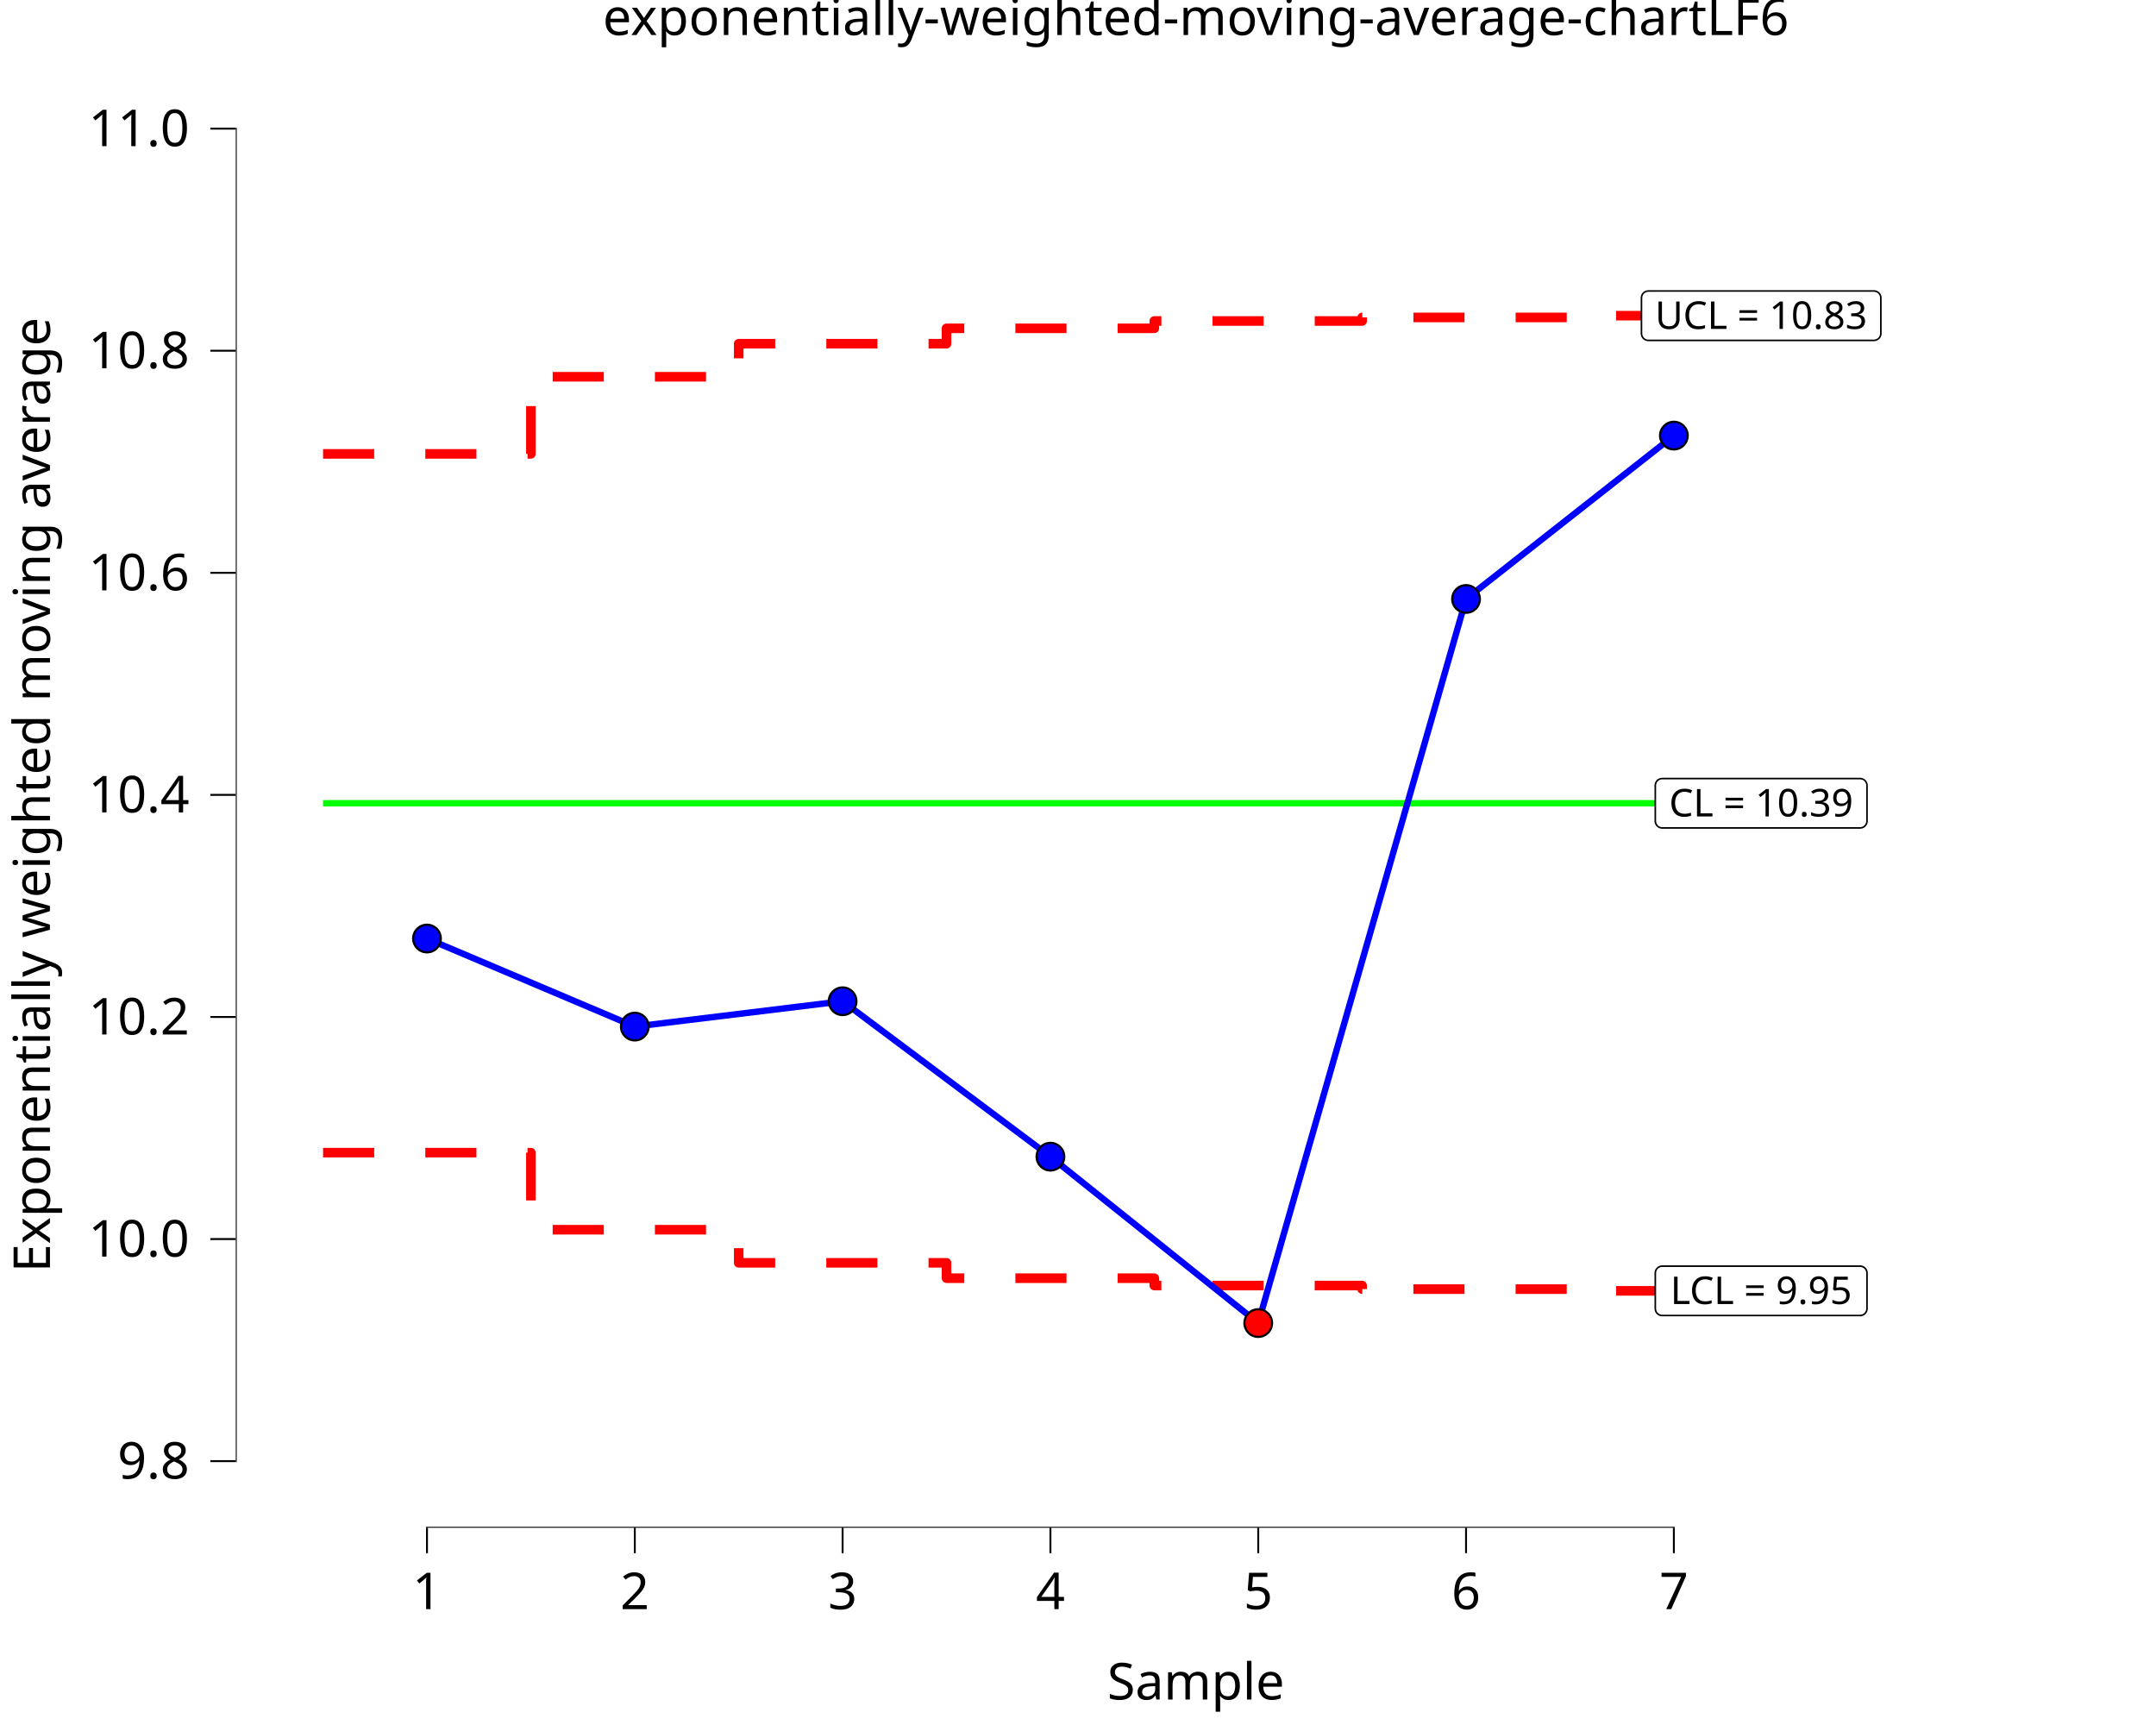
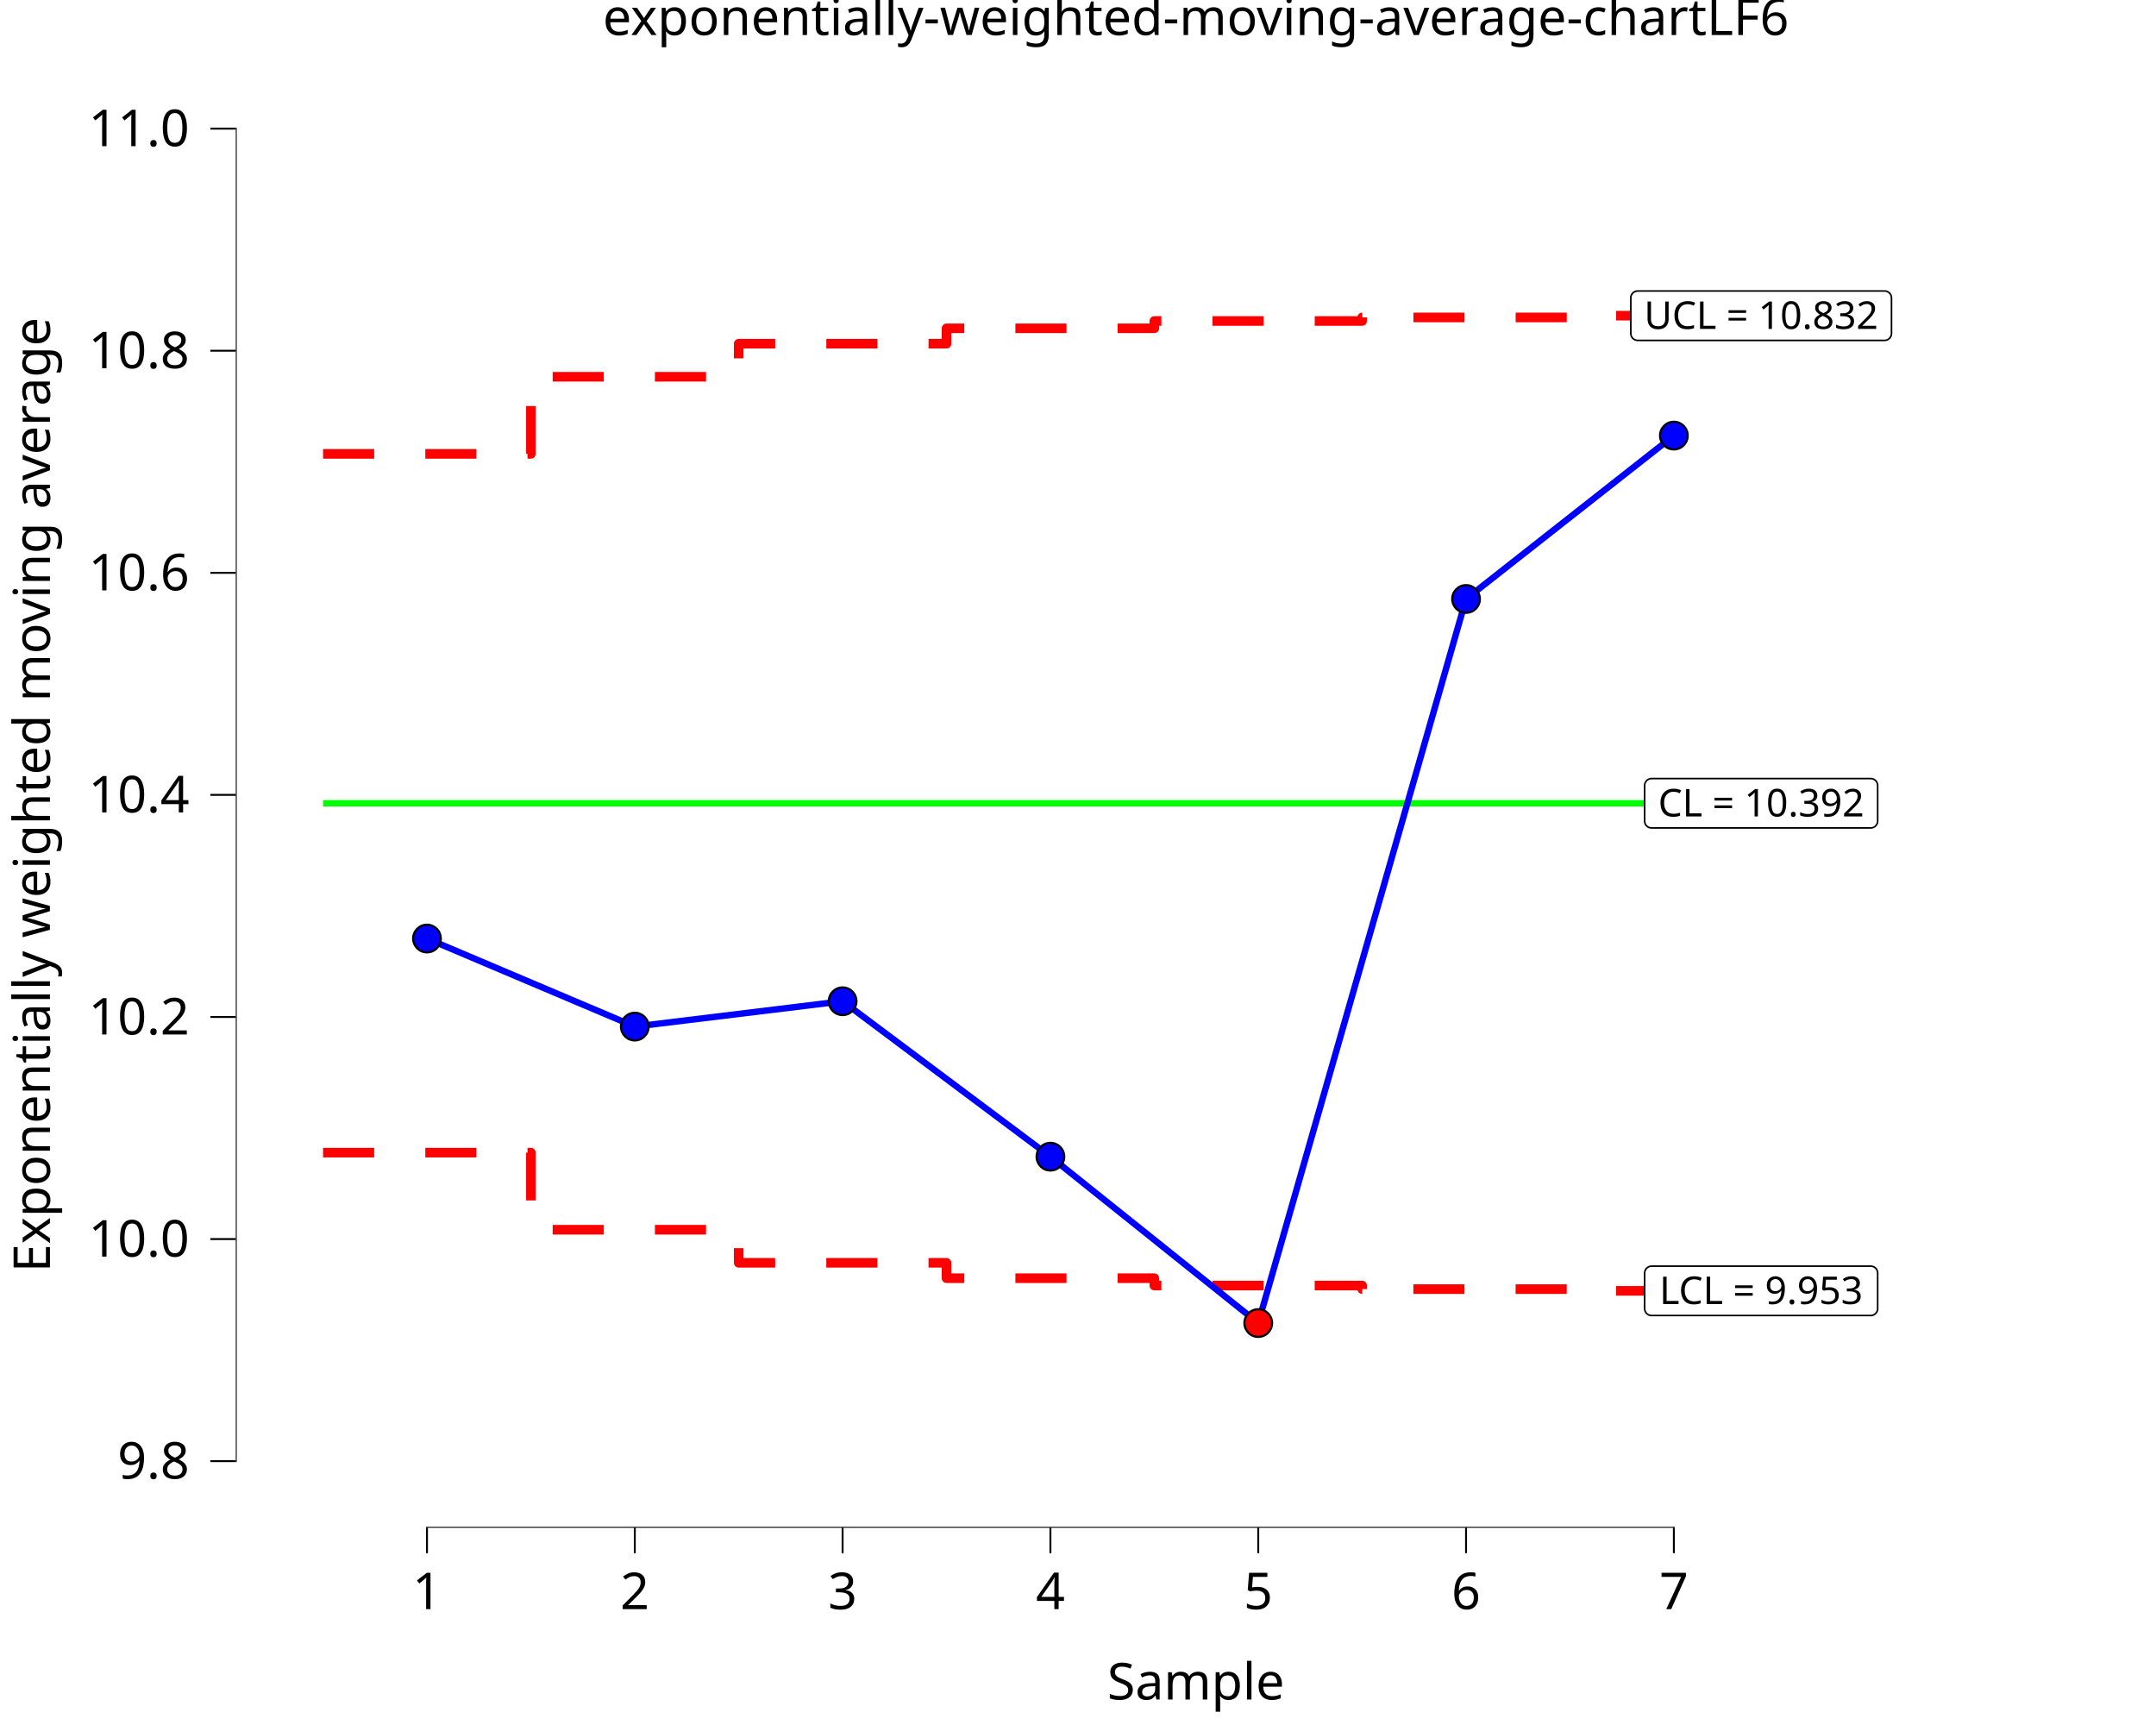
<svg xmlns="http://www.w3.org/2000/svg" class="svglite" data-engine-version="2.0" width="720.00pt" height="576.00pt" viewBox="0 0 720.00 576.00">
  <defs>
    <style type="text/css">
    .svglite line, .svglite polyline, .svglite polygon, .svglite path, .svglite rect, .svglite circle {
      fill: none;
      stroke: #000000;
      stroke-linecap: round;
      stroke-linejoin: round;
      stroke-miterlimit: 10.00;
    }
  </style>
  </defs>
  <rect width="100%" height="100%" style="stroke: none; fill: #FFFFFF;" />
  <defs>
    <clipPath id="cpMC4wMHw3MjAuMDB8MC4wMHw1NzYuMDA=">
      <rect x="0.00" y="0.00" width="720.00" height="576.00" />
    </clipPath>
  </defs>
  <g clip-path="url(#cpMC4wMHw3MjAuMDB8MC4wMHw1NzYuMDA=)">
    <rect x="0" y="0.00" width="720.00" height="576.00" style="stroke-width: 10.67; stroke: none;" />
  </g>
  <defs>
    <clipPath id="cpNzguNzR8NzIwLjAwfDIwLjcxfDUxMC4xNA==">
      <rect x="78.74" y="20.71" width="641.26" height="489.43" />
    </clipPath>
  </defs>
  <g clip-path="url(#cpNzguNzR8NzIwLjAwfDIwLjcxfDUxMC4xNA==)">
    <rect x="78.74" y="20.71" width="641.26" height="489.43" style="stroke-width: 10.67; stroke: none;" />
    <polyline points="107.89,268.22 177.29,268.22 177.29,268.22 246.69,268.22 246.69,268.22 316.09,268.22 316.09,268.22 385.49,268.22 385.49,268.22 454.89,268.22 454.89,268.22 524.29,268.22 524.29,268.22 593.69,268.22 593.69,268.22 " style="stroke-width: 2.13; stroke: #00FF00; stroke-linecap: butt;" />
    <polyline points="107.89,151.55 177.29,151.55 177.29,125.81 246.69,125.81 246.69,114.77 316.09,114.77 316.09,109.63 385.49,109.63 385.49,107.18 454.89,107.18 454.89,105.99 524.29,105.99 524.29,105.41 593.69,105.41 593.69,105.41 " style="stroke-width: 3.20; stroke: #FF0000; stroke-dasharray: 17.07,17.07; stroke-linecap: butt;" />
    <polyline points="107.89,384.88 177.29,384.88 177.29,410.62 246.69,410.62 246.69,421.67 316.09,421.67 316.09,426.80 385.49,426.80 385.49,429.26 454.89,429.26 454.89,430.45 524.29,430.45 524.29,431.03 593.69,431.03 593.69,431.03 " style="stroke-width: 3.20; stroke: #FF0000; stroke-dasharray: 17.07,17.07; stroke-linecap: butt;" />
-     <polygon points="555.10,276.46 621.18,276.46 621.09,276.46 621.46,276.45 621.82,276.37 622.17,276.24 622.49,276.06 622.78,275.82 623.02,275.54 623.22,275.23 623.37,274.89 623.46,274.53 623.49,274.16 623.49,274.16 623.49,262.28 623.49,262.28 623.46,261.91 623.37,261.55 623.22,261.20 623.02,260.89 622.78,260.61 622.49,260.38 622.17,260.19 621.82,260.06 621.46,259.99 621.18,259.97 555.10,259.97 555.38,259.99 555.00,259.97 554.64,260.02 554.28,260.12 553.95,260.28 553.64,260.49 553.37,260.75 553.15,261.04 552.98,261.37 552.86,261.72 552.80,262.09 552.79,262.28 552.79,274.16 552.80,273.97 552.80,274.35 552.86,274.71 552.98,275.06 553.15,275.39 553.37,275.69 553.64,275.95 553.95,276.16 554.28,276.32 554.64,276.42 555.00,276.46 " style="stroke-width: 0.53; fill: #FFFFFF;" />
-     <text x="588.14" y="272.62" text-anchor="middle" style="font-size: 12.80px; font-family: sans;" textLength="63.01px" lengthAdjust="spacingAndGlyphs">CL = 10.39</text>
-     <polygon points="555.10,439.27 621.18,439.27 621.09,439.27 621.46,439.26 621.82,439.18 622.17,439.05 622.49,438.86 622.78,438.63 623.02,438.35 623.22,438.04 623.37,437.70 623.46,437.34 623.49,436.97 623.49,436.97 623.49,425.08 623.49,425.08 623.46,424.71 623.37,424.35 623.22,424.01 623.02,423.70 622.78,423.42 622.49,423.19 622.17,423.00 621.82,422.87 621.46,422.80 621.18,422.78 555.10,422.78 555.38,422.80 555.00,422.78 554.64,422.83 554.28,422.93 553.95,423.09 553.64,423.30 553.37,423.56 553.15,423.85 552.98,424.18 552.86,424.53 552.80,424.90 552.79,425.08 552.79,436.97 552.80,436.78 552.80,437.15 552.86,437.52 552.98,437.87 553.15,438.20 553.37,438.50 553.64,438.75 553.95,438.96 554.28,439.12 554.64,439.23 555.00,439.27 " style="stroke-width: 0.53; fill: #FFFFFF;" />
-     <text x="588.14" y="435.43" text-anchor="middle" style="font-size: 12.80px; font-family: sans;" textLength="63.01px" lengthAdjust="spacingAndGlyphs">LCL = 9.95</text>
-     <polygon points="550.47,113.66 625.81,113.66 625.71,113.66 626.08,113.64 626.45,113.57 626.79,113.43 627.11,113.25 627.40,113.01 627.65,112.74 627.85,112.42 627.99,112.08 628.08,111.72 628.11,111.35 628.11,111.35 628.11,99.47 628.11,99.47 628.08,99.10 627.99,98.74 627.85,98.40 627.65,98.08 627.40,97.81 627.11,97.57 626.79,97.39 626.45,97.25 626.08,97.18 625.81,97.16 550.47,97.16 550.75,97.18 550.38,97.17 550.01,97.21 549.66,97.31 549.32,97.47 549.02,97.68 548.75,97.94 548.53,98.24 548.35,98.56 548.24,98.92 548.18,99.28 548.17,99.47 548.17,111.35 548.18,111.17 548.18,111.54 548.24,111.90 548.35,112.26 548.53,112.58 548.75,112.88 549.02,113.14 549.32,113.35 549.66,113.51 550.01,113.61 550.38,113.66 " style="stroke-width: 0.53; fill: #FFFFFF;" />
-     <text x="588.14" y="109.82" text-anchor="middle" style="font-size: 12.80px; font-family: sans;" textLength="72.26px" lengthAdjust="spacingAndGlyphs">UCL = 10.83</text>
+     <polygon points="551.54,276.46 624.74,276.46 624.65,276.46 625.02,276.45 625.38,276.37 625.73,276.24 626.05,276.06 626.34,275.82 626.58,275.54 626.78,275.23 626.93,274.89 627.02,274.53 627.05,274.16 627.05,274.16 627.05,262.28 627.05,262.28 627.02,261.91 626.93,261.55 626.78,261.20 626.58,260.89 626.34,260.61 626.05,260.38 625.73,260.19 625.38,260.06 625.02,259.99 624.74,259.97 551.54,259.97 551.81,259.99 551.44,259.97 551.08,260.02 550.72,260.12 550.38,260.28 550.08,260.49 549.81,260.75 549.59,261.04 549.42,261.37 549.30,261.72 549.24,262.09 549.23,262.28 549.23,274.16 549.24,273.97 549.24,274.35 549.30,274.71 549.42,275.06 549.59,275.39 549.81,275.69 550.08,275.95 550.38,276.16 550.72,276.32 551.08,276.42 551.44,276.46 " style="stroke-width: 0.53; fill: #FFFFFF;" />
+     <text x="588.14" y="272.62" text-anchor="middle" style="font-size: 12.80px; font-family: sans;" textLength="70.13px" lengthAdjust="spacingAndGlyphs">CL = 10.392</text>
+     <polygon points="551.54,439.27 624.74,439.27 624.65,439.27 625.02,439.26 625.38,439.18 625.73,439.05 626.05,438.86 626.34,438.63 626.58,438.35 626.78,438.04 626.93,437.70 627.02,437.34 627.05,436.97 627.05,436.97 627.05,425.08 627.05,425.08 627.02,424.71 626.93,424.35 626.78,424.01 626.58,423.70 626.34,423.42 626.05,423.19 625.73,423.00 625.38,422.87 625.02,422.80 624.74,422.78 551.54,422.78 551.81,422.80 551.44,422.78 551.08,422.83 550.72,422.93 550.38,423.09 550.08,423.30 549.81,423.56 549.59,423.85 549.42,424.18 549.30,424.53 549.24,424.90 549.23,425.08 549.23,436.97 549.24,436.78 549.24,437.15 549.30,437.52 549.42,437.87 549.59,438.20 549.81,438.50 550.08,438.75 550.38,438.96 550.72,439.12 551.08,439.23 551.44,439.27 " style="stroke-width: 0.53; fill: #FFFFFF;" />
+     <text x="588.14" y="435.43" text-anchor="middle" style="font-size: 12.80px; font-family: sans;" textLength="70.13px" lengthAdjust="spacingAndGlyphs">LCL = 9.953</text>
+     <polygon points="546.91,113.66 629.37,113.66 629.27,113.66 629.64,113.64 630.01,113.57 630.35,113.43 630.67,113.25 630.96,113.01 631.21,112.74 631.41,112.42 631.55,112.08 631.64,111.72 631.67,111.35 631.67,111.35 631.67,99.47 631.67,99.47 631.64,99.10 631.55,98.74 631.41,98.40 631.21,98.08 630.96,97.81 630.67,97.57 630.35,97.39 630.01,97.25 629.64,97.18 629.37,97.16 546.91,97.16 547.19,97.18 546.82,97.17 546.45,97.21 546.09,97.31 545.76,97.47 545.45,97.68 545.19,97.94 544.96,98.24 544.79,98.56 544.67,98.92 544.62,99.28 544.61,99.47 544.61,111.35 544.62,111.17 544.62,111.54 544.67,111.90 544.79,112.26 544.96,112.58 545.19,112.88 545.45,113.14 545.76,113.35 546.09,113.51 546.45,113.61 546.82,113.66 " style="stroke-width: 0.53; fill: #FFFFFF;" />
+     <text x="588.14" y="109.82" text-anchor="middle" style="font-size: 12.80px; font-family: sans;" textLength="79.38px" lengthAdjust="spacingAndGlyphs">UCL = 10.832</text>
    <polyline points="142.59,313.39 211.99,342.79 281.39,334.33 350.79,386.23 420.19,441.79 489.59,200.00 558.99,145.45 " style="stroke-width: 2.13; stroke: #0000FF; stroke-linecap: butt;" />
    <circle cx="142.59" cy="313.39" r="4.62" style="stroke-width: 0.71; fill: #0000FF;" />
    <circle cx="211.99" cy="342.79" r="4.62" style="stroke-width: 0.71; fill: #0000FF;" />
    <circle cx="281.39" cy="334.33" r="4.62" style="stroke-width: 0.71; fill: #0000FF;" />
    <circle cx="350.79" cy="386.23" r="4.62" style="stroke-width: 0.71; fill: #0000FF;" />
    <circle cx="420.19" cy="441.79" r="4.62" style="stroke-width: 0.71; fill: #FF0000;" />
    <circle cx="489.59" cy="200.00" r="4.62" style="stroke-width: 0.71; fill: #0000FF;" />
    <circle cx="558.99" cy="145.45" r="4.62" style="stroke-width: 0.71; fill: #0000FF;" />
    <line x1="142.27" y1="510.14" x2="559.31" y2="510.14" style="stroke-width: 0.64; stroke-linecap: butt;" />
    <line x1="78.74" y1="488.21" x2="78.74" y2="42.64" style="stroke-width: 0.64; stroke-linecap: butt;" />
    <rect x="78.74" y="20.71" width="641.26" height="489.43" style="stroke-width: 0.00; stroke: none;" />
  </g>
  <g clip-path="url(#cpMC4wMHw3MjAuMDB8MC4wMHw1NzYuMDA=)">
    <polyline points="78.74,510.14 78.74,20.71 " style="stroke-width: 0.00; stroke: none; stroke-linecap: butt;" />
    <text x="63.26" y="493.74" text-anchor="end" style="font-size: 17.00px; font-family: sans;" textLength="23.63px" lengthAdjust="spacingAndGlyphs">9.8</text>
    <text x="63.26" y="419.59" text-anchor="end" style="font-size: 17.00px; font-family: sans;" textLength="33.09px" lengthAdjust="spacingAndGlyphs">10.0</text>
    <text x="63.26" y="345.43" text-anchor="end" style="font-size: 17.00px; font-family: sans;" textLength="33.09px" lengthAdjust="spacingAndGlyphs">10.2</text>
    <text x="63.26" y="271.27" text-anchor="end" style="font-size: 17.00px; font-family: sans;" textLength="33.09px" lengthAdjust="spacingAndGlyphs">10.4</text>
    <text x="63.26" y="197.12" text-anchor="end" style="font-size: 17.00px; font-family: sans;" textLength="33.09px" lengthAdjust="spacingAndGlyphs">10.6</text>
    <text x="63.26" y="122.96" text-anchor="end" style="font-size: 17.00px; font-family: sans;" textLength="33.09px" lengthAdjust="spacingAndGlyphs">10.8</text>
    <text x="63.26" y="48.80" text-anchor="end" style="font-size: 17.00px; font-family: sans;" textLength="33.09px" lengthAdjust="spacingAndGlyphs">11.0</text>
    <polyline points="70.24,487.89 78.74,487.89 " style="stroke-width: 0.64; stroke-linecap: butt;" />
    <polyline points="70.24,413.74 78.74,413.74 " style="stroke-width: 0.64; stroke-linecap: butt;" />
    <polyline points="70.24,339.58 78.74,339.58 " style="stroke-width: 0.64; stroke-linecap: butt;" />
    <polyline points="70.24,265.42 78.74,265.42 " style="stroke-width: 0.64; stroke-linecap: butt;" />
    <polyline points="70.24,191.27 78.74,191.27 " style="stroke-width: 0.64; stroke-linecap: butt;" />
    <polyline points="70.24,117.11 78.74,117.11 " style="stroke-width: 0.64; stroke-linecap: butt;" />
    <polyline points="70.24,42.95 78.74,42.95 " style="stroke-width: 0.64; stroke-linecap: butt;" />
    <polyline points="78.74,510.14 720.00,510.14 " style="stroke-width: 0.00; stroke: none; stroke-linecap: butt;" />
    <polyline points="142.59,518.64 142.59,510.14 " style="stroke-width: 0.64; stroke-linecap: butt;" />
    <polyline points="211.99,518.64 211.99,510.14 " style="stroke-width: 0.64; stroke-linecap: butt;" />
    <polyline points="281.39,518.64 281.39,510.14 " style="stroke-width: 0.64; stroke-linecap: butt;" />
    <polyline points="350.79,518.64 350.79,510.14 " style="stroke-width: 0.64; stroke-linecap: butt;" />
    <polyline points="420.19,518.64 420.19,510.14 " style="stroke-width: 0.64; stroke-linecap: butt;" />
    <polyline points="489.59,518.64 489.59,510.14 " style="stroke-width: 0.64; stroke-linecap: butt;" />
    <polyline points="558.99,518.64 558.99,510.14 " style="stroke-width: 0.64; stroke-linecap: butt;" />
    <text x="142.59" y="537.32" text-anchor="middle" style="font-size: 17.00px; font-family: sans;" textLength="9.46px" lengthAdjust="spacingAndGlyphs">1</text>
    <text x="211.99" y="537.32" text-anchor="middle" style="font-size: 17.00px; font-family: sans;" textLength="9.46px" lengthAdjust="spacingAndGlyphs">2</text>
    <text x="281.39" y="537.32" text-anchor="middle" style="font-size: 17.00px; font-family: sans;" textLength="9.46px" lengthAdjust="spacingAndGlyphs">3</text>
    <text x="350.79" y="537.32" text-anchor="middle" style="font-size: 17.00px; font-family: sans;" textLength="9.46px" lengthAdjust="spacingAndGlyphs">4</text>
    <text x="420.19" y="537.32" text-anchor="middle" style="font-size: 17.00px; font-family: sans;" textLength="9.46px" lengthAdjust="spacingAndGlyphs">5</text>
    <text x="489.59" y="537.32" text-anchor="middle" style="font-size: 17.00px; font-family: sans;" textLength="9.46px" lengthAdjust="spacingAndGlyphs">6</text>
    <text x="558.99" y="537.32" text-anchor="middle" style="font-size: 17.00px; font-family: sans;" textLength="9.46px" lengthAdjust="spacingAndGlyphs">7</text>
    <text x="399.37" y="567.49" text-anchor="middle" style="font-size: 17.00px; font-family: sans;" textLength="57.65px" lengthAdjust="spacingAndGlyphs">Sample</text>
    <text transform="translate(16.68,265.42) rotate(-90)" text-anchor="middle" style="font-size: 17.00px; font-family: sans;" textLength="299.61px" lengthAdjust="spacingAndGlyphs">Exponentially weighted moving average</text>
    <text x="399.37" y="11.70" text-anchor="middle" style="font-size: 17.00px; font-family: sans;" textLength="373.30px" lengthAdjust="spacingAndGlyphs">exponentially-weighted-moving-average-chartLF6</text>
  </g>
</svg>
